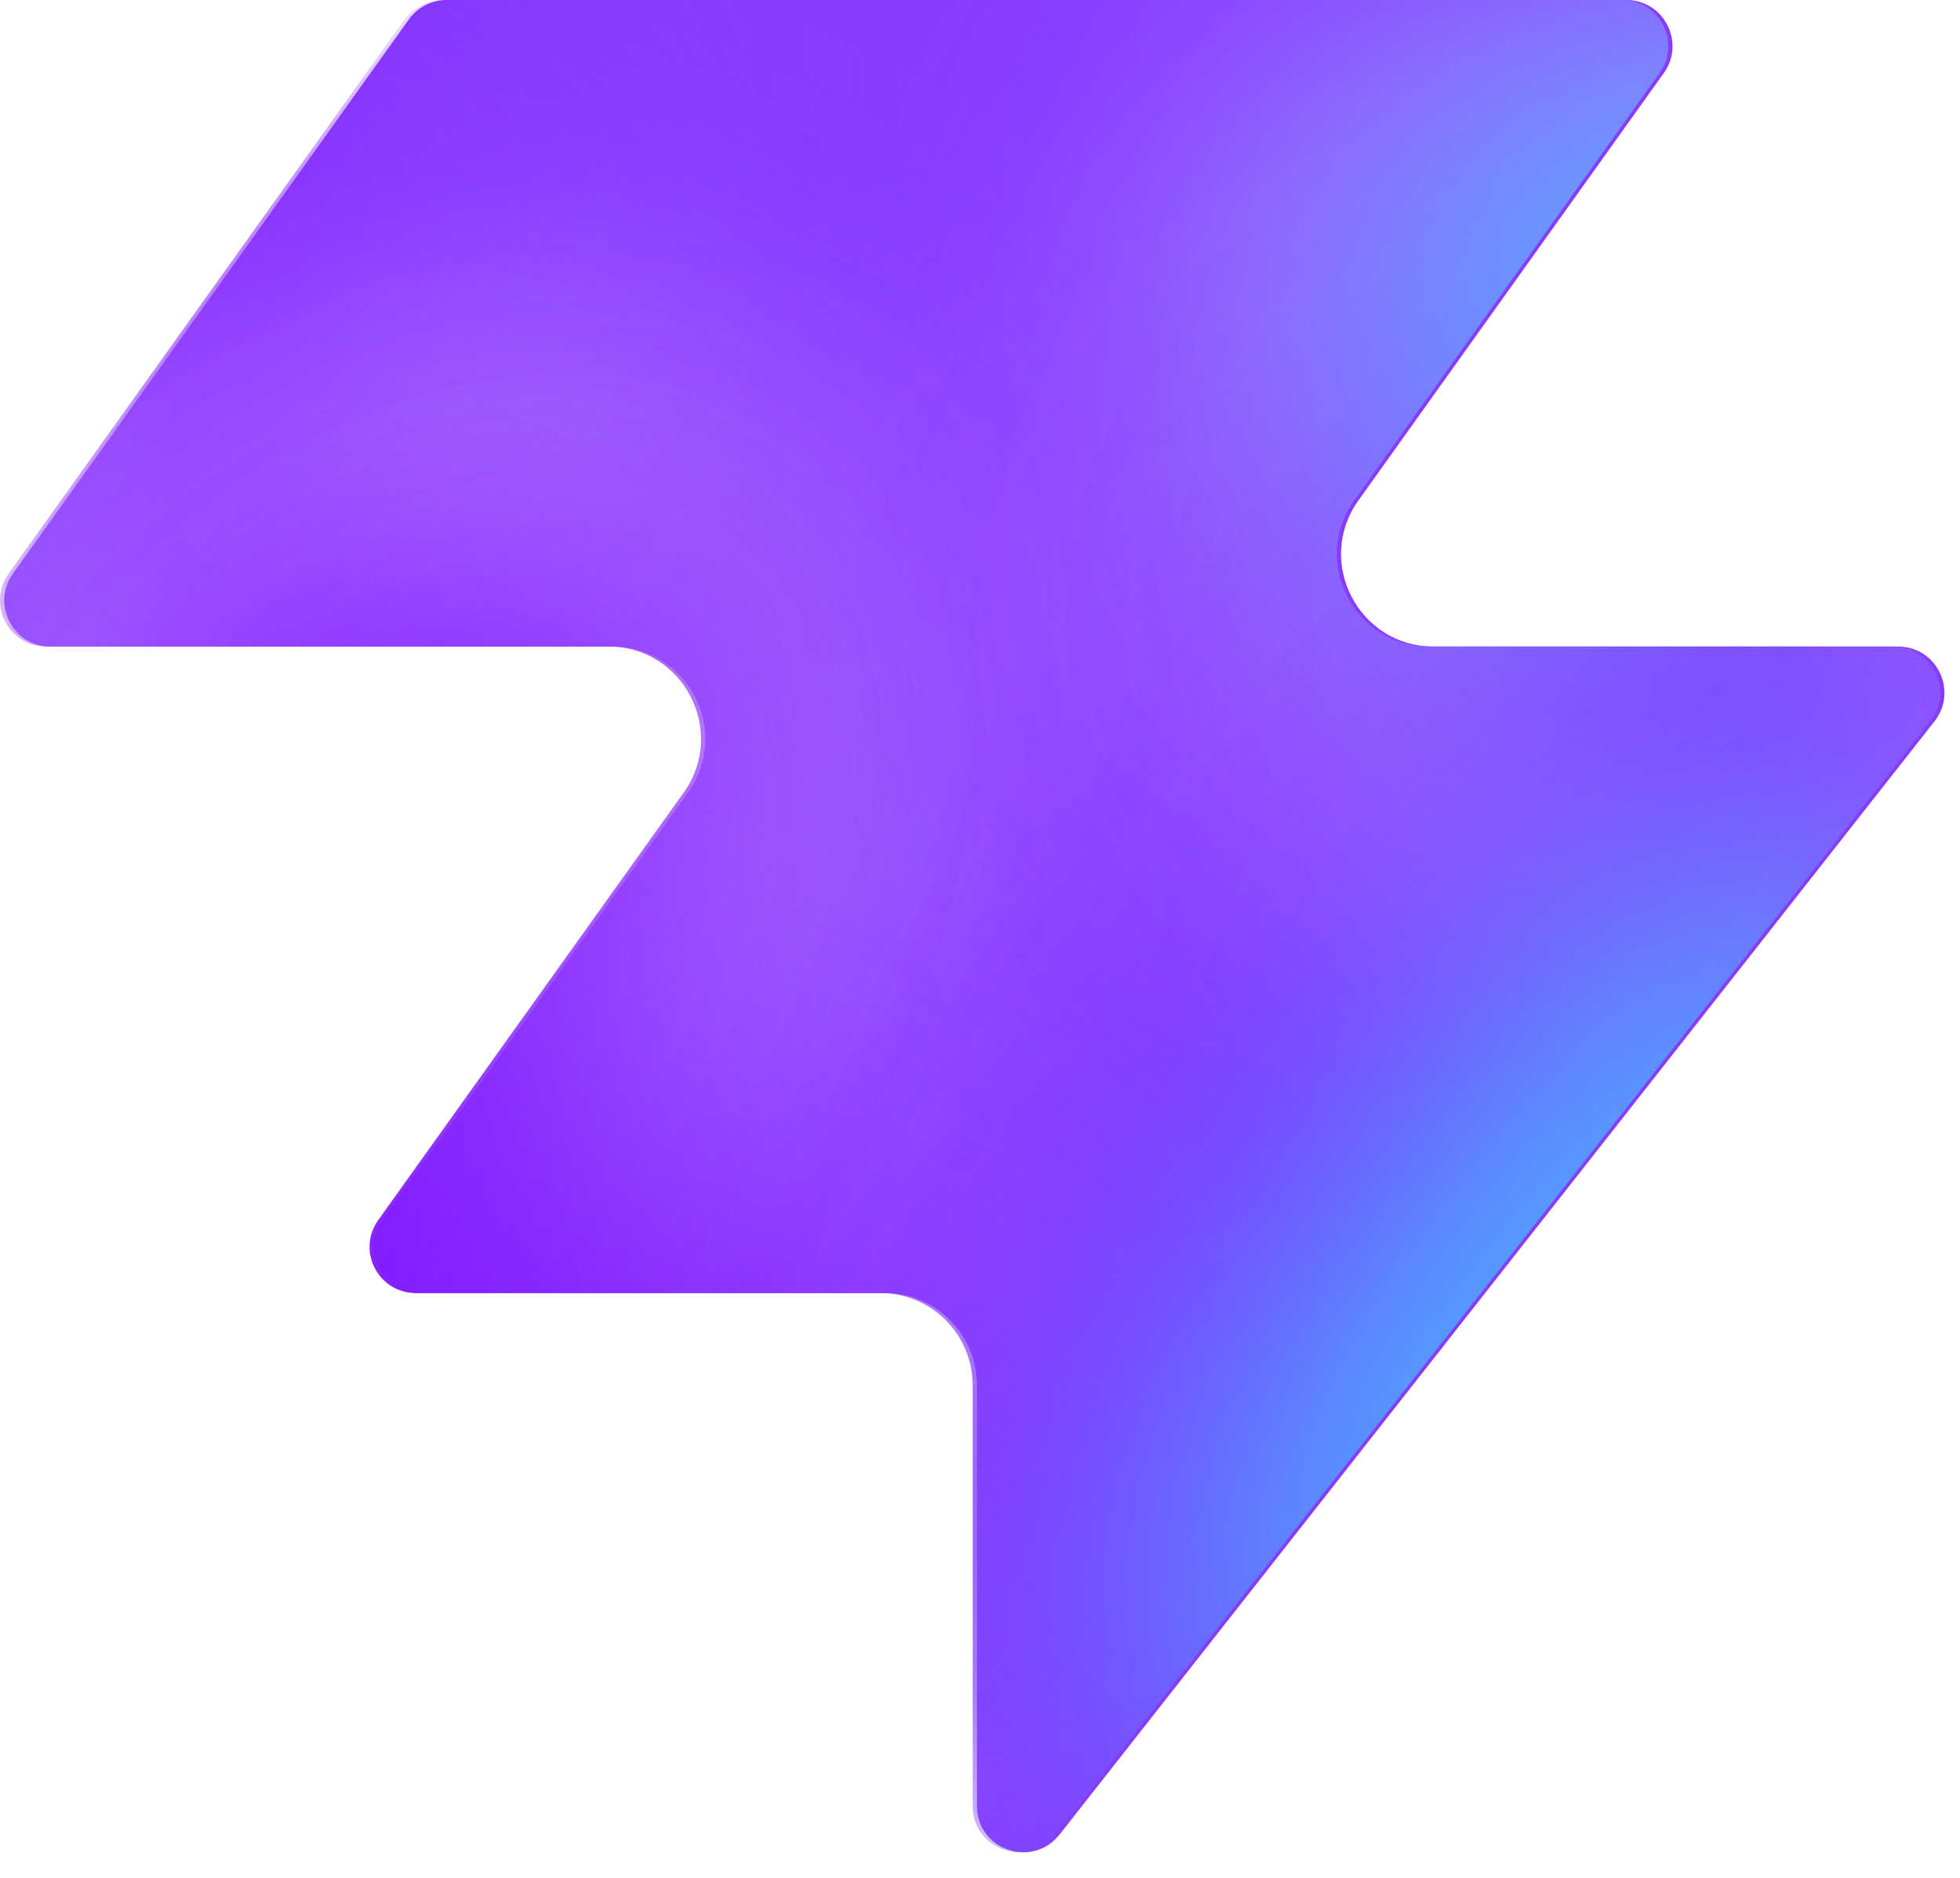
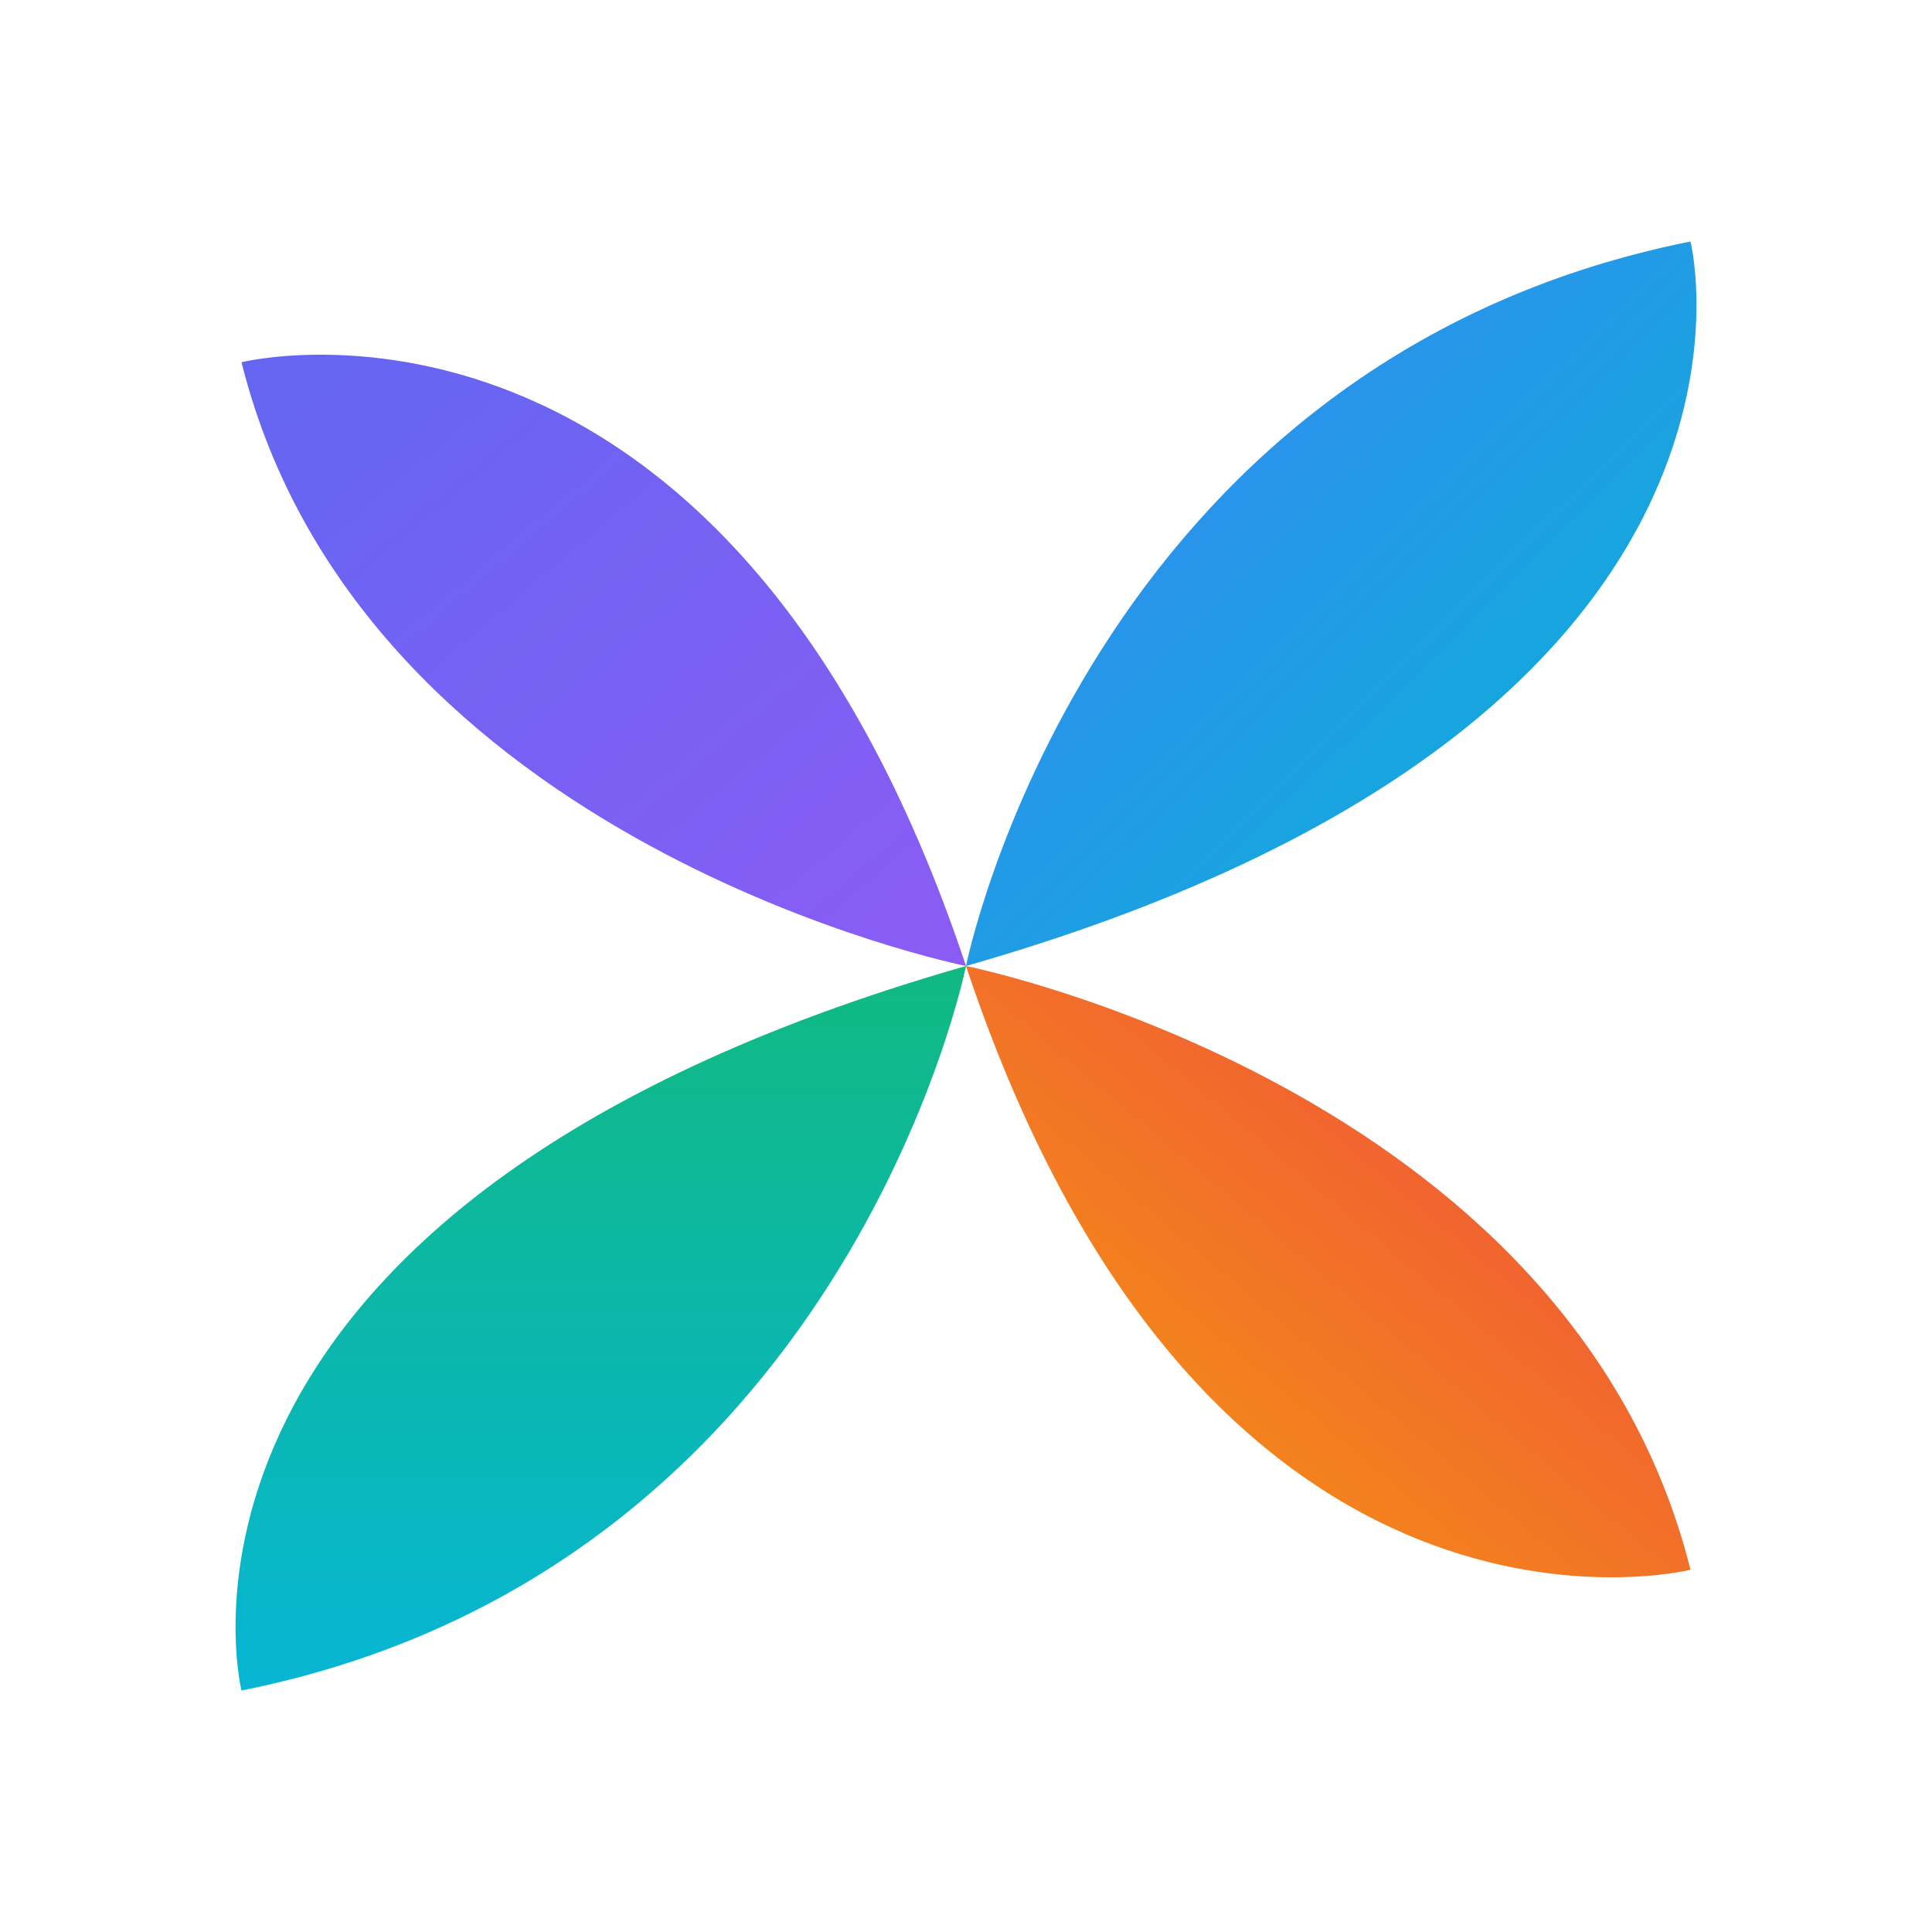
- <svg xmlns="http://www.w3.org/2000/svg" width="48" height="46" fill="none" viewBox="0 0 48 46">
-   <path fill="#863bff" d="M25.946 44.938c-.664.845-2.021.375-2.021-.698V33.937a2.26 2.26 0 0 0-2.262-2.262H10.287c-.92 0-1.456-1.04-.92-1.788l7.48-10.471c1.07-1.497 0-3.578-1.842-3.578H1.237c-.92 0-1.456-1.04-.92-1.788L10.013.474c.214-.297.556-.474.92-.474h28.894c.92 0 1.456 1.04.92 1.788l-7.48 10.471c-1.07 1.498 0 3.579 1.842 3.579h11.377c.943 0 1.473 1.088.89 1.83L25.947 44.94z" style="fill:#863bff;fill:color(display-p3 .525 .23 1);fill-opacity:1" />
-   <mask id="a" width="48" height="46" x="0" y="0" maskUnits="userSpaceOnUse" style="mask-type:alpha">
-     <path fill="#000" d="M25.842 44.938c-.664.844-2.021.375-2.021-.698V33.937a2.26 2.26 0 0 0-2.262-2.262H10.183c-.92 0-1.456-1.04-.92-1.788l7.48-10.471c1.07-1.498 0-3.579-1.842-3.579H1.133c-.92 0-1.456-1.04-.92-1.787L9.91.473c.214-.297.556-.474.92-.474h28.894c.92 0 1.456 1.04.92 1.788l-7.48 10.471c-1.07 1.498 0 3.578 1.842 3.578h11.377c.943 0 1.473 1.088.89 1.832L25.843 44.94z" style="fill:#000;fill-opacity:1" />
-   </mask>
-   <g mask="url(#a)">
-     <g filter="url(#b)">
-       <ellipse cx="5.508" cy="14.704" fill="#ede6ff" rx="5.508" ry="14.704" style="fill:#ede6ff;fill:color(display-p3 .927 .903 1);fill-opacity:1" transform="matrix(.00324 1 1 -.00324 -4.47 31.516)" />
-     </g>
-     <g filter="url(#c)">
-       <ellipse cx="10.399" cy="29.851" fill="#ede6ff" rx="10.399" ry="29.851" style="fill:#ede6ff;fill:color(display-p3 .927 .903 1);fill-opacity:1" transform="matrix(.00324 1 1 -.00324 -39.328 7.883)" />
-     </g>
-     <g filter="url(#d)">
-       <ellipse cx="5.508" cy="30.487" fill="#7e14ff" rx="5.508" ry="30.487" style="fill:#7e14ff;fill:color(display-p3 .492 .077 1);fill-opacity:1" transform="rotate(89.814 -25.913 -14.639)scale(1 -1)" />
-     </g>
-     <g filter="url(#e)">
-       <ellipse cx="5.508" cy="30.599" fill="#7e14ff" rx="5.508" ry="30.599" style="fill:#7e14ff;fill:color(display-p3 .492 .077 1);fill-opacity:1" transform="rotate(89.814 -32.644 -3.334)scale(1 -1)" />
-     </g>
-     <g filter="url(#f)">
-       <ellipse cx="5.508" cy="30.599" fill="#7e14ff" rx="5.508" ry="30.599" style="fill:#7e14ff;fill:color(display-p3 .492 .077 1);fill-opacity:1" transform="matrix(.00324 1 1 -.00324 -34.34 30.47)" />
-     </g>
-     <g filter="url(#g)">
-       <ellipse cx="14.072" cy="22.078" fill="#ede6ff" rx="14.072" ry="22.078" style="fill:#ede6ff;fill:color(display-p3 .927 .903 1);fill-opacity:1" transform="rotate(93.35 24.506 48.493)scale(-1 1)" />
-     </g>
-     <g filter="url(#h)">
-       <ellipse cx="3.47" cy="21.501" fill="#7e14ff" rx="3.47" ry="21.501" style="fill:#7e14ff;fill:color(display-p3 .492 .077 1);fill-opacity:1" transform="rotate(89.009 28.708 47.59)scale(-1 1)" />
-     </g>
-     <g filter="url(#i)">
-       <ellipse cx="3.47" cy="21.501" fill="#7e14ff" rx="3.47" ry="21.501" style="fill:#7e14ff;fill:color(display-p3 .492 .077 1);fill-opacity:1" transform="rotate(89.009 28.708 47.59)scale(-1 1)" />
-     </g>
-     <g filter="url(#j)">
-       <ellipse cx=".387" cy="8.972" fill="#7e14ff" rx="4.407" ry="29.108" style="fill:#7e14ff;fill:color(display-p3 .492 .077 1);fill-opacity:1" transform="rotate(39.51 .387 8.972)" />
-     </g>
-     <g filter="url(#k)">
-       <ellipse cx="47.523" cy="-6.092" fill="#7e14ff" rx="4.407" ry="29.108" style="fill:#7e14ff;fill:color(display-p3 .492 .077 1);fill-opacity:1" transform="rotate(37.892 47.523 -6.092)" />
-     </g>
-     <g filter="url(#l)">
-       <ellipse cx="41.412" cy="6.333" fill="#47bfff" rx="5.971" ry="9.665" style="fill:#47bfff;fill:color(display-p3 .28 .748 1);fill-opacity:1" transform="rotate(37.892 41.412 6.333)" />
-     </g>
-     <g filter="url(#m)">
-       <ellipse cx="-1.879" cy="38.332" fill="#7e14ff" rx="4.407" ry="29.108" style="fill:#7e14ff;fill:color(display-p3 .492 .077 1);fill-opacity:1" transform="rotate(37.892 -1.88 38.332)" />
-     </g>
-     <g filter="url(#n)">
-       <ellipse cx="-1.879" cy="38.332" fill="#7e14ff" rx="4.407" ry="29.108" style="fill:#7e14ff;fill:color(display-p3 .492 .077 1);fill-opacity:1" transform="rotate(37.892 -1.88 38.332)" />
-     </g>
-     <g filter="url(#o)">
-       <ellipse cx="35.651" cy="29.907" fill="#7e14ff" rx="4.407" ry="29.108" style="fill:#7e14ff;fill:color(display-p3 .492 .077 1);fill-opacity:1" transform="rotate(37.892 35.651 29.907)" />
-     </g>
-     <g filter="url(#p)">
-       <ellipse cx="38.418" cy="32.4" fill="#47bfff" rx="5.971" ry="15.297" style="fill:#47bfff;fill:color(display-p3 .28 .748 1);fill-opacity:1" transform="rotate(37.892 38.418 32.4)" />
-     </g>
-   </g>
+ <svg xmlns="http://www.w3.org/2000/svg" viewBox="0 0 32 32" fill="none">
  <defs>
-     <filter id="b" width="60.045" height="41.654" x="-19.77" y="16.149" color-interpolation-filters="sRGB" filterUnits="userSpaceOnUse">
-       <feFlood flood-opacity="0" result="BackgroundImageFix" />
-       <feBlend in="SourceGraphic" in2="BackgroundImageFix" result="shape" />
-       <feGaussianBlur result="effect1_foregroundBlur_2002_17158" stdDeviation="7.659" />
-     </filter>
-     <filter id="c" width="90.34" height="51.437" x="-54.613" y="-7.533" color-interpolation-filters="sRGB" filterUnits="userSpaceOnUse">
-       <feFlood flood-opacity="0" result="BackgroundImageFix" />
-       <feBlend in="SourceGraphic" in2="BackgroundImageFix" result="shape" />
-       <feGaussianBlur result="effect1_foregroundBlur_2002_17158" stdDeviation="7.659" />
-     </filter>
-     <filter id="d" width="79.355" height="29.4" x="-49.64" y="2.03" color-interpolation-filters="sRGB" filterUnits="userSpaceOnUse">
-       <feFlood flood-opacity="0" result="BackgroundImageFix" />
-       <feBlend in="SourceGraphic" in2="BackgroundImageFix" result="shape" />
-       <feGaussianBlur result="effect1_foregroundBlur_2002_17158" stdDeviation="4.596" />
-     </filter>
-     <filter id="e" width="79.579" height="29.4" x="-45.045" y="20.029" color-interpolation-filters="sRGB" filterUnits="userSpaceOnUse">
-       <feFlood flood-opacity="0" result="BackgroundImageFix" />
-       <feBlend in="SourceGraphic" in2="BackgroundImageFix" result="shape" />
-       <feGaussianBlur result="effect1_foregroundBlur_2002_17158" stdDeviation="4.596" />
-     </filter>
-     <filter id="f" width="79.579" height="29.4" x="-43.513" y="21.178" color-interpolation-filters="sRGB" filterUnits="userSpaceOnUse">
-       <feFlood flood-opacity="0" result="BackgroundImageFix" />
-       <feBlend in="SourceGraphic" in2="BackgroundImageFix" result="shape" />
-       <feGaussianBlur result="effect1_foregroundBlur_2002_17158" stdDeviation="4.596" />
-     </filter>
-     <filter id="g" width="74.749" height="58.852" x="15.756" y="-17.901" color-interpolation-filters="sRGB" filterUnits="userSpaceOnUse">
-       <feFlood flood-opacity="0" result="BackgroundImageFix" />
-       <feBlend in="SourceGraphic" in2="BackgroundImageFix" result="shape" />
-       <feGaussianBlur result="effect1_foregroundBlur_2002_17158" stdDeviation="7.659" />
-     </filter>
-     <filter id="h" width="61.377" height="25.362" x="23.548" y="2.284" color-interpolation-filters="sRGB" filterUnits="userSpaceOnUse">
-       <feFlood flood-opacity="0" result="BackgroundImageFix" />
-       <feBlend in="SourceGraphic" in2="BackgroundImageFix" result="shape" />
-       <feGaussianBlur result="effect1_foregroundBlur_2002_17158" stdDeviation="4.596" />
-     </filter>
-     <filter id="i" width="61.377" height="25.362" x="23.548" y="2.284" color-interpolation-filters="sRGB" filterUnits="userSpaceOnUse">
-       <feFlood flood-opacity="0" result="BackgroundImageFix" />
-       <feBlend in="SourceGraphic" in2="BackgroundImageFix" result="shape" />
-       <feGaussianBlur result="effect1_foregroundBlur_2002_17158" stdDeviation="4.596" />
-     </filter>
-     <filter id="j" width="56.045" height="63.649" x="-27.636" y="-22.853" color-interpolation-filters="sRGB" filterUnits="userSpaceOnUse">
-       <feFlood flood-opacity="0" result="BackgroundImageFix" />
-       <feBlend in="SourceGraphic" in2="BackgroundImageFix" result="shape" />
-       <feGaussianBlur result="effect1_foregroundBlur_2002_17158" stdDeviation="4.596" />
-     </filter>
-     <filter id="k" width="54.814" height="64.646" x="20.116" y="-38.415" color-interpolation-filters="sRGB" filterUnits="userSpaceOnUse">
-       <feFlood flood-opacity="0" result="BackgroundImageFix" />
-       <feBlend in="SourceGraphic" in2="BackgroundImageFix" result="shape" />
-       <feGaussianBlur result="effect1_foregroundBlur_2002_17158" stdDeviation="4.596" />
-     </filter>
-     <filter id="l" width="33.541" height="35.313" x="24.641" y="-11.323" color-interpolation-filters="sRGB" filterUnits="userSpaceOnUse">
-       <feFlood flood-opacity="0" result="BackgroundImageFix" />
-       <feBlend in="SourceGraphic" in2="BackgroundImageFix" result="shape" />
-       <feGaussianBlur result="effect1_foregroundBlur_2002_17158" stdDeviation="4.596" />
-     </filter>
-     <filter id="m" width="54.814" height="64.646" x="-29.286" y="6.009" color-interpolation-filters="sRGB" filterUnits="userSpaceOnUse">
-       <feFlood flood-opacity="0" result="BackgroundImageFix" />
-       <feBlend in="SourceGraphic" in2="BackgroundImageFix" result="shape" />
-       <feGaussianBlur result="effect1_foregroundBlur_2002_17158" stdDeviation="4.596" />
-     </filter>
-     <filter id="n" width="54.814" height="64.646" x="-29.286" y="6.009" color-interpolation-filters="sRGB" filterUnits="userSpaceOnUse">
-       <feFlood flood-opacity="0" result="BackgroundImageFix" />
-       <feBlend in="SourceGraphic" in2="BackgroundImageFix" result="shape" />
-       <feGaussianBlur result="effect1_foregroundBlur_2002_17158" stdDeviation="4.596" />
-     </filter>
-     <filter id="o" width="54.814" height="64.646" x="8.244" y="-2.416" color-interpolation-filters="sRGB" filterUnits="userSpaceOnUse">
-       <feFlood flood-opacity="0" result="BackgroundImageFix" />
-       <feBlend in="SourceGraphic" in2="BackgroundImageFix" result="shape" />
-       <feGaussianBlur result="effect1_foregroundBlur_2002_17158" stdDeviation="4.596" />
-     </filter>
-     <filter id="p" width="39.409" height="43.623" x="18.713" y="10.588" color-interpolation-filters="sRGB" filterUnits="userSpaceOnUse">
-       <feFlood flood-opacity="0" result="BackgroundImageFix" />
-       <feBlend in="SourceGraphic" in2="BackgroundImageFix" result="shape" />
-       <feGaussianBlur result="effect1_foregroundBlur_2002_17158" stdDeviation="4.596" />
-     </filter>
+     <linearGradient id="g1" x1="0" y1="0" x2="1" y2="1">
+       <stop offset="0%" stop-color="#6366f1" />
+       <stop offset="100%" stop-color="#8b5cf6" />
+     </linearGradient>
+     <linearGradient id="g2" x1="0" y1="0" x2="1" y2="1">
+       <stop offset="0%" stop-color="#3b82f6" />
+       <stop offset="100%" stop-color="#06b6d4" />
+     </linearGradient>
+     <linearGradient id="g3" x1="0" y1="1" x2="1" y2="0">
+       <stop offset="0%" stop-color="#f59e0b" />
+       <stop offset="100%" stop-color="#ef4444" />
+     </linearGradient>
+     <linearGradient id="g4" x1="0" y1="0" x2="0" y2="1">
+       <stop offset="0%" stop-color="#10b981" />
+       <stop offset="100%" stop-color="#06b6d4" />
+     </linearGradient>
  </defs>
+   <path d="M16 16C16 16 6 14 4 6c0 0 8-2 12 10z" fill="url(#g1)" />
+   <path d="M16 16C16 16 18 6 28 4c0 0 2 8-12 12z" fill="url(#g2)" />
+   <path d="M16 16C16 16 26 18 28 26c0 0-8 2-12-10z" fill="url(#g3)" />
+   <path d="M16 16C16 16 14 26 4 28c0 0-2-8 12-12z" fill="url(#g4)" />
</svg>
